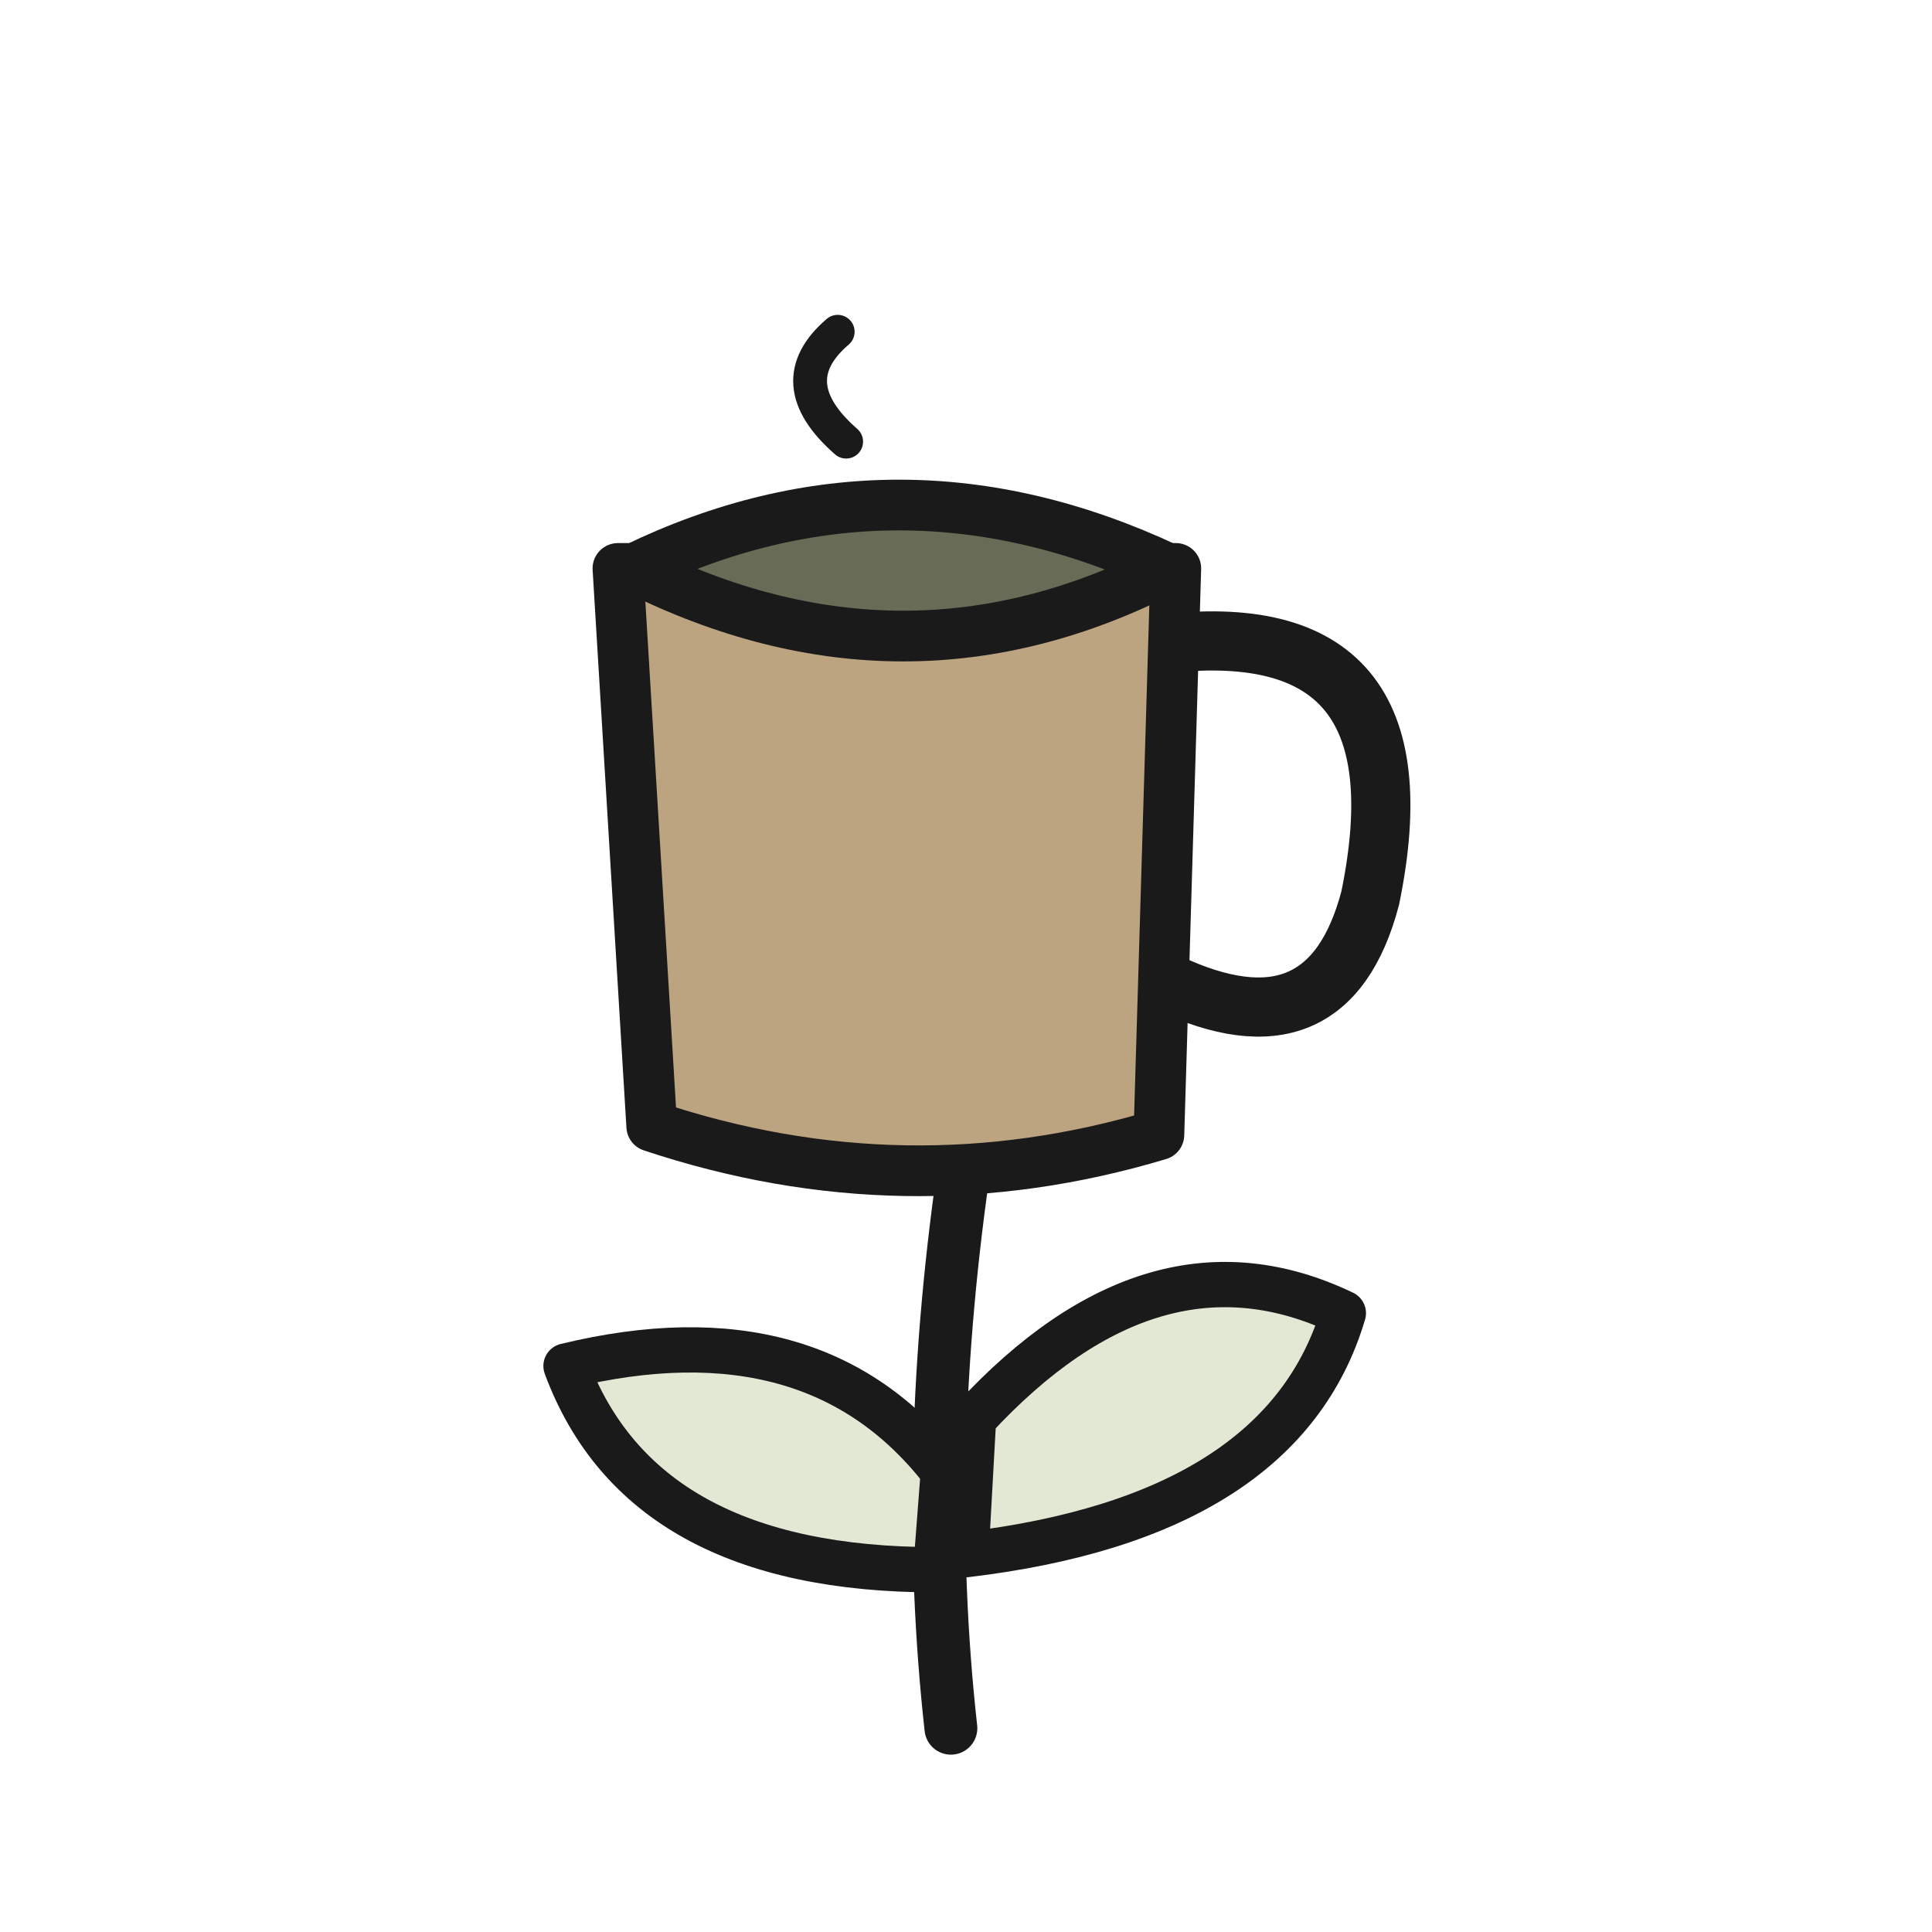
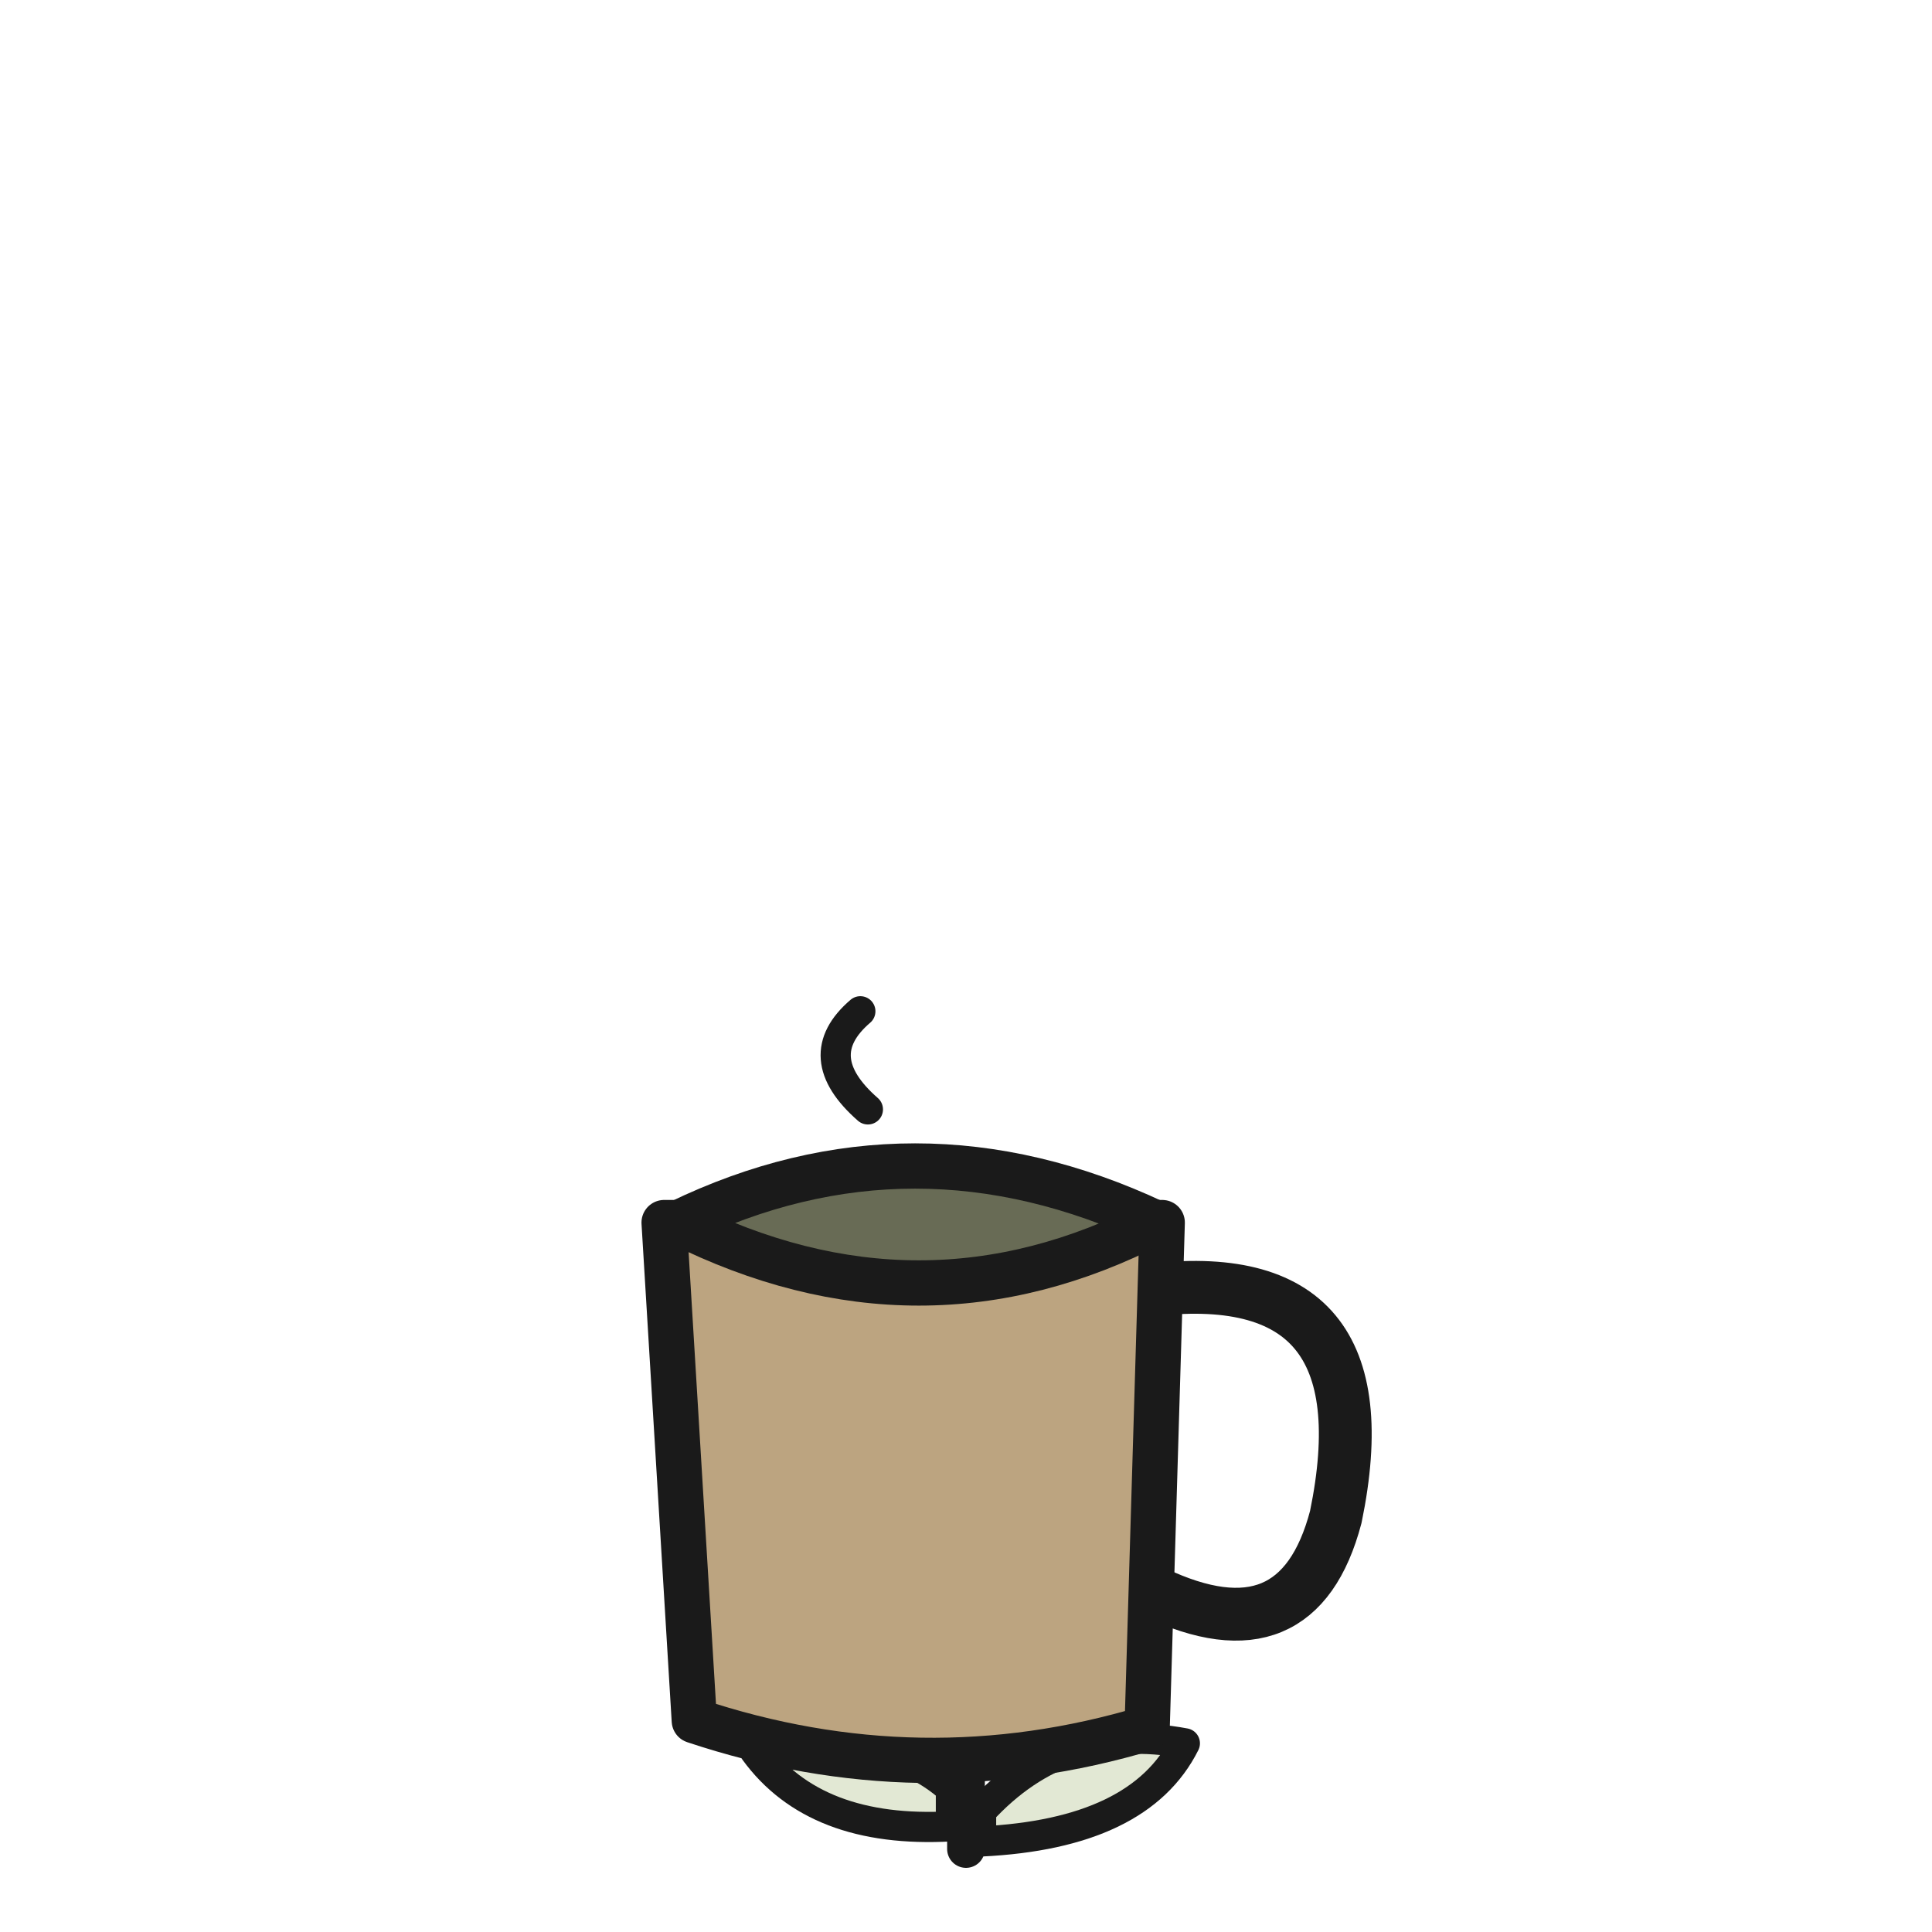
<svg xmlns="http://www.w3.org/2000/svg" width="256" height="256" viewBox="0 0 256 256">
-   <path d="M126 229 Q122 193 128 153" fill="none" stroke="#1a1a1a" stroke-width="7" stroke-linecap="round" stroke-linejoin="round" />
-   <path d="M124 208 Q85 208 75 181 Q108 173 125 195 Z" fill="#e2e8d4" stroke="#1a1a1a" stroke-width="6" stroke-linecap="round" stroke-linejoin="round" />
-   <path d="M129 188 Q153 162 178 174 Q170 201 128 206 Z" fill="#e2e8d4" stroke="#1a1a1a" stroke-width="6" stroke-linecap="round" stroke-linejoin="round" />
-   <g transform="translate(55 35) scale(1.12)">
+   <path d="M128 245 L128 228" fill="none" stroke="#1a1a1a" stroke-width="5" stroke-linecap="round" stroke-linejoin="round" />
+   <path d="M126 242 Q108 243 100 232 Q117 229 126 237 Z" fill="#e2e8d4" stroke="#1a1a1a" stroke-width="4" stroke-linecap="round" stroke-linejoin="round" />
+   <path d="M130 240 Q141 228 157 231 Q151 243 130 244 Z" fill="#e2e8d4" stroke="#1a1a1a" stroke-width="4" stroke-linecap="round" stroke-linejoin="round" />
+   <g transform="translate(64 126)">
    <path d="M88 45 Q120 41 113 75 Q108 94 89 85" fill="none" stroke="#1a1a1a" stroke-width="7" stroke-linecap="round" stroke-linejoin="round" />
    <path d="M24 36 L90 36 L88 103 Q58 112 28 102 Z" fill="#bca480" stroke="#1a1a1a" stroke-width="6" stroke-linecap="round" stroke-linejoin="round" />
    <path d="M26 36 Q57 21 89 36 Q58 52 26 36 Z" fill="#686b55" stroke="#1a1a1a" stroke-width="6" stroke-linecap="round" stroke-linejoin="round" />
    <path d="M51 21 Q43 14 50 8" fill="none" stroke="#1a1a1a" stroke-width="4" stroke-linecap="round" stroke-linejoin="round" />
  </g>
</svg>
